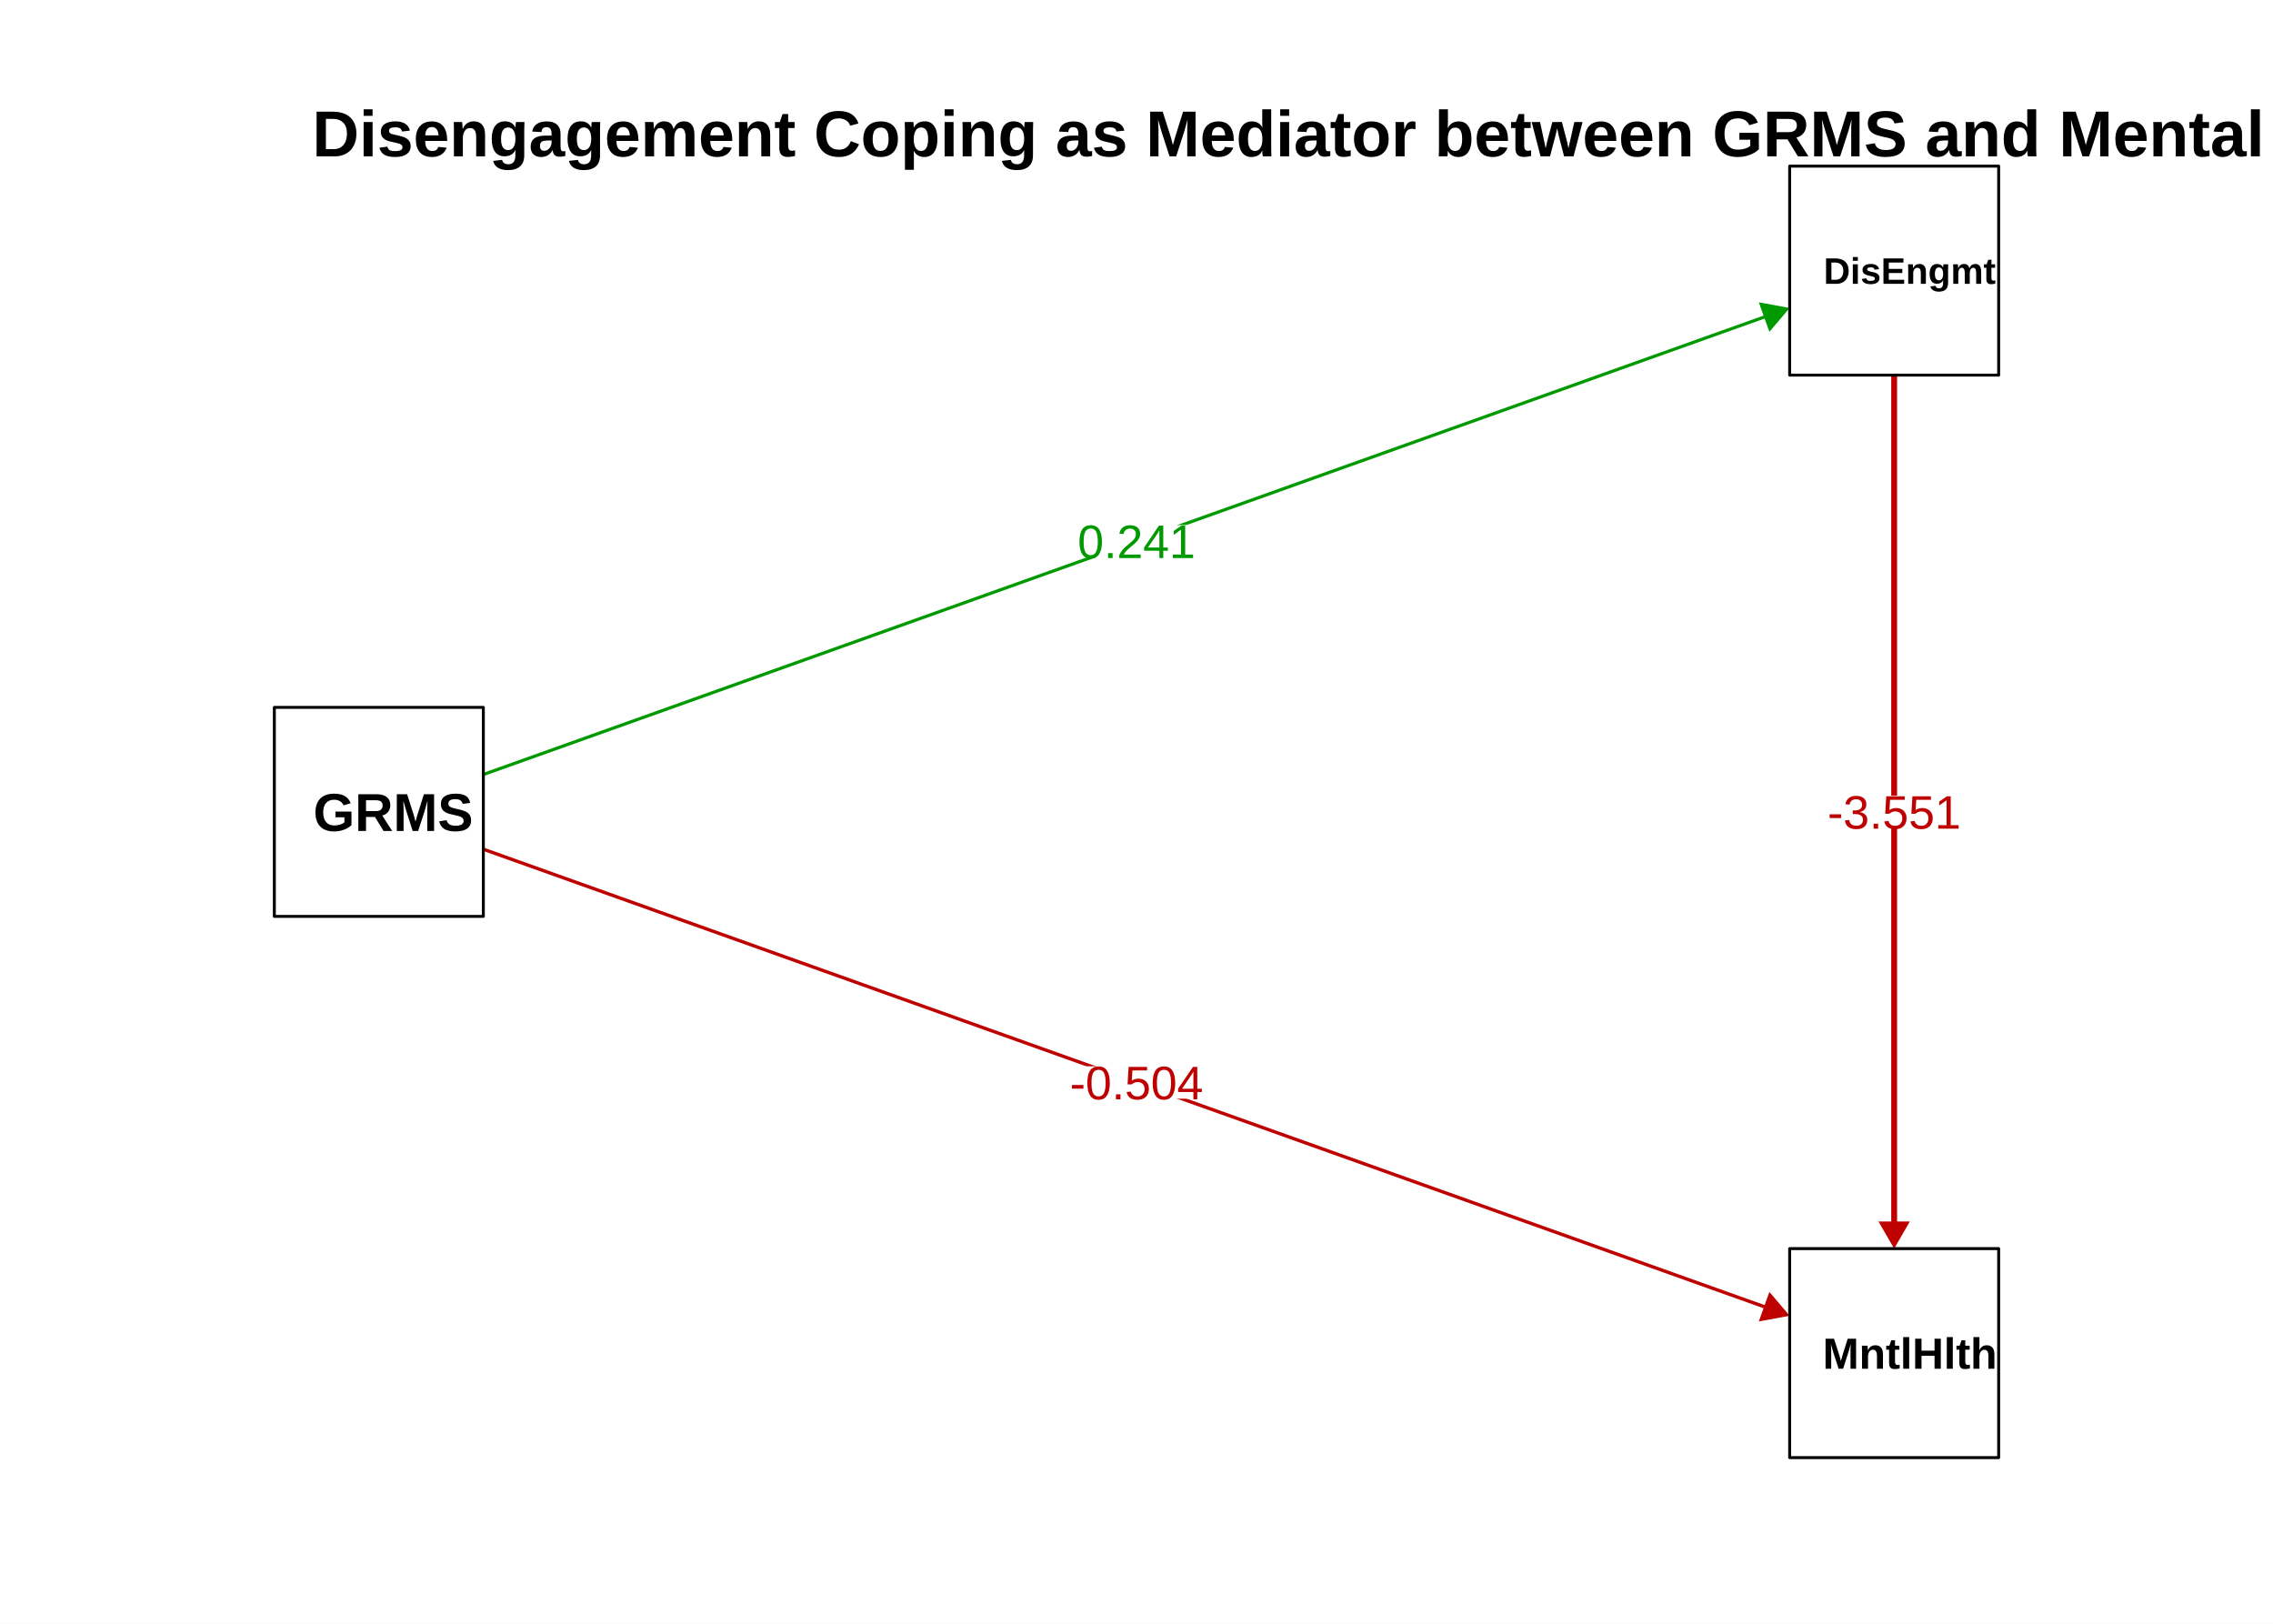
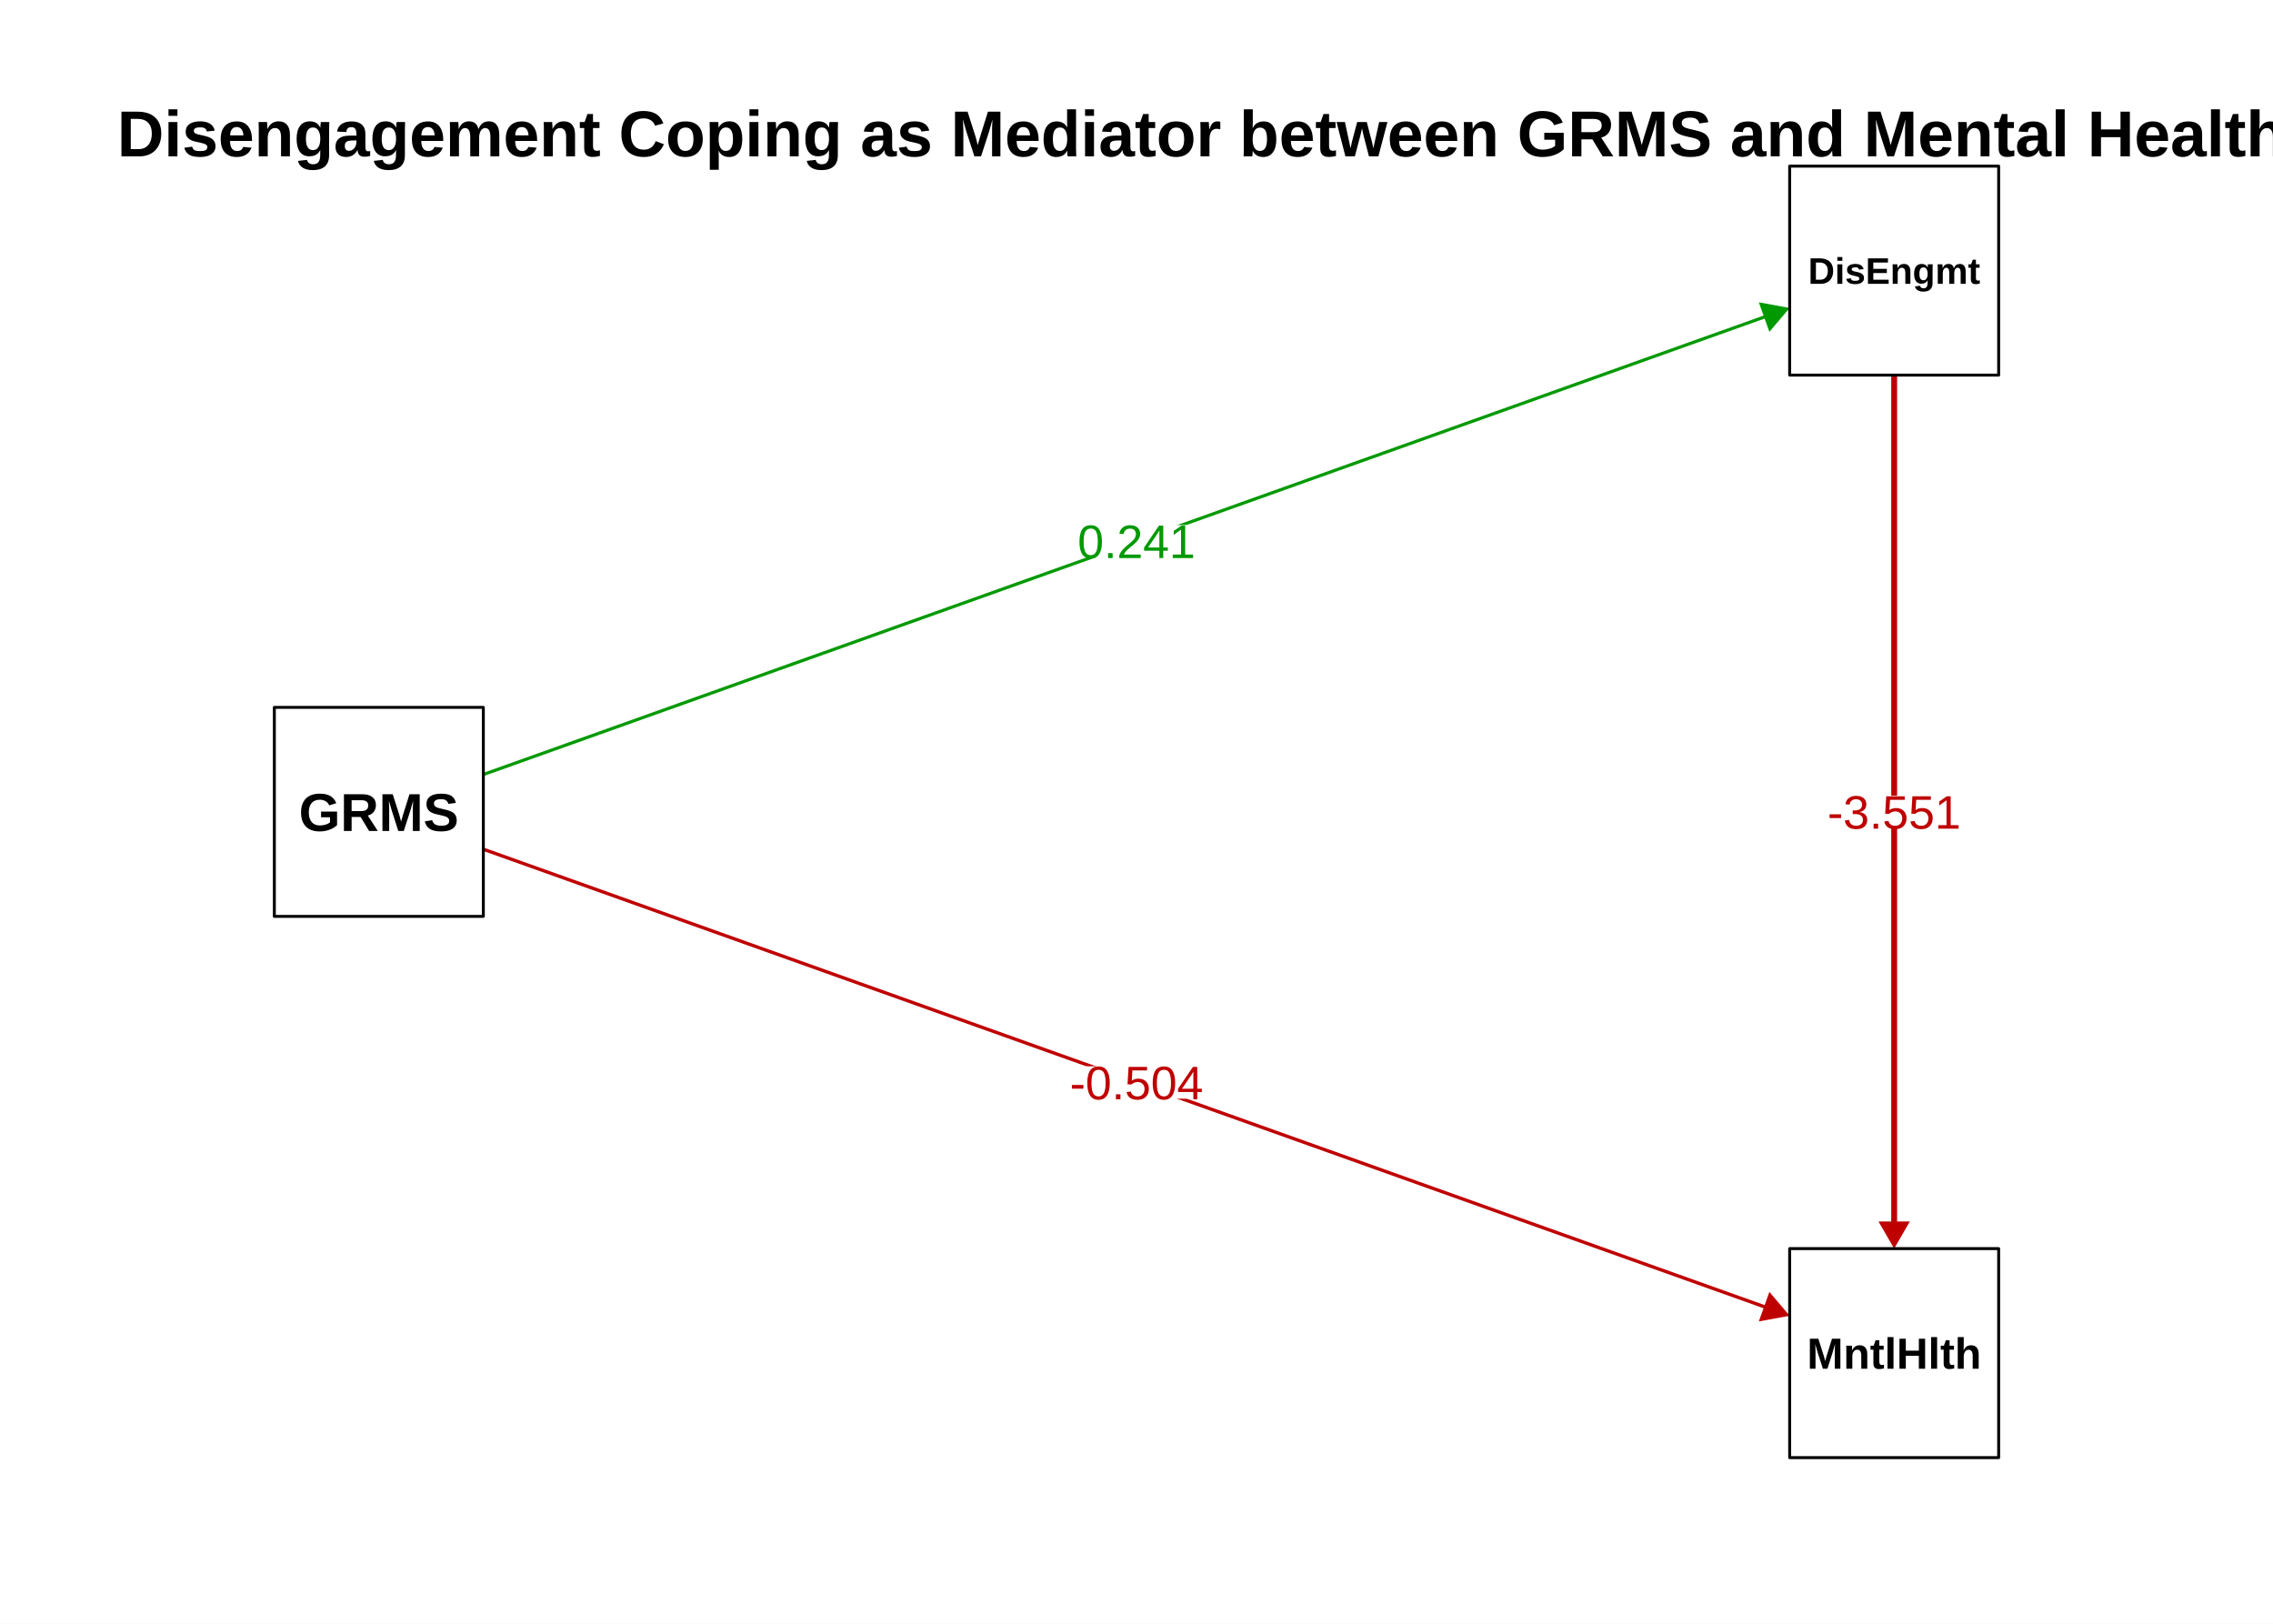
- <svg xmlns="http://www.w3.org/2000/svg" viewBox="0 0 504.00 360.00">
+ <svg xmlns="http://www.w3.org/2000/svg" class="svglite" width="504.00pt" height="360.00pt" viewBox="0 0 504.00 360.00">
  <defs>
    <style type="text/css">
-     line, polyline, polygon, path, rect, circle {
+     .svglite line, .svglite polyline, .svglite polygon, .svglite path, .svglite rect, .svglite circle {
      fill: none;
      stroke: #000000;
      stroke-linecap: round;
      stroke-linejoin: round;
      stroke-miterlimit: 10.00;
    }
  </style>
  </defs>
  <rect width="100%" height="100%" style="stroke: none; fill: #FFFFFF;" />
-   <polyline points="107.17,171.72 391.16,70.30 " style="stroke-width: 0.70; stroke: #009900;" />
-   <polygon points="392.33,73.57 396.83,68.28 389.99,67.03 " style="stroke-width: 0.75; stroke: none; fill: #009900;" />
-   <polyline points="107.17,188.28 391.16,289.70 " style="stroke-width: 0.74; stroke: #BF0000;" />
-   <polygon points="389.99,292.97 396.83,291.72 392.33,286.43 " style="stroke-width: 0.75; stroke: none; fill: #BF0000;" />
-   <polyline points="420.00,83.17 420.00,270.81 " style="stroke-width: 1.30; stroke: #BF0000;" />
-   <polygon points="416.52,270.81 420.00,276.83 423.48,270.81 " style="stroke-width: 0.75; stroke: none; fill: #BF0000;" />
-   <polygon points="239.49,123.59 264.51,123.59 264.51,116.41 239.49,116.41 " style="stroke-width: 0.75; stroke: none; fill: #FFFFFF;" />
-   <polygon points="236.57,243.59 267.43,243.59 267.43,236.41 236.57,236.41 " style="stroke-width: 0.75; stroke: none; fill: #FFFFFF;" />
-   <polygon points="404.57,183.59 435.43,183.59 435.43,176.41 404.57,176.41 " style="stroke-width: 0.75; stroke: none; fill: #FFFFFF;" />
-   <text x="238.95" y="123.73" style="font-size: 10.43px; fill: #009900; font-family: Arial;" textLength="26.09px" lengthAdjust="spacingAndGlyphs">0.241</text>
-   <text x="237.22" y="243.73" style="font-size: 10.43px; fill: #BF0000; font-family: Arial;" textLength="29.57px" lengthAdjust="spacingAndGlyphs">-0.504</text>
-   <text x="405.22" y="183.73" style="font-size: 10.43px; fill: #BF0000; font-family: Arial;" textLength="29.57px" lengthAdjust="spacingAndGlyphs">-3.551</text>
-   <polygon points="396.83,323.17 443.17,323.17 443.17,276.83 396.83,276.83 " style="stroke-width: 0.75; stroke: none; fill: #FFFFFF;" />
-   <polyline points="396.83,323.17 443.17,323.17 443.17,276.83 396.83,276.83 396.83,323.17 " style="stroke-width: 0.75; stroke: none;" />
-   <rect x="396.83" y="276.83" width="46.34" height="46.34" style="stroke-width: 0.65;" />
-   <polygon points="396.83,83.17 443.17,83.17 443.17,36.83 396.83,36.83 " style="stroke-width: 0.75; stroke: none; fill: #FFFFFF;" />
-   <polyline points="396.83,83.17 443.17,83.17 443.17,36.83 396.83,36.83 396.83,83.17 " style="stroke-width: 0.75; stroke: none;" />
-   <rect x="396.83" y="36.83" width="46.34" height="46.34" style="stroke-width: 0.65;" />
-   <polygon points="60.83,203.17 107.17,203.17 107.17,156.83 60.83,156.83 " style="stroke-width: 0.75; stroke: none; fill: #FFFFFF;" />
-   <polyline points="60.83,203.17 107.17,203.17 107.17,156.83 60.83,156.83 60.83,203.17 " style="stroke-width: 0.75; stroke: none;" />
-   <rect x="60.83" y="156.83" width="46.34" height="46.34" style="stroke-width: 0.65;" />
-   <text x="404.15" y="303.46" style="font-size: 9.67px; font-weight: bold; font-family: Arial;" textLength="31.70px" lengthAdjust="spacingAndGlyphs">MntlHlth</text>
-   <text x="404.35" y="62.93" style="font-size: 8.18px; font-weight: bold; font-family: Arial;" textLength="31.30px" lengthAdjust="spacingAndGlyphs">DisEngmt</text>
-   <text x="69.46" y="184.23" style="font-size: 11.82px; font-weight: bold; font-family: Arial;" textLength="29.07px" lengthAdjust="spacingAndGlyphs">GRMS</text>
-   <text x="69.23" y="34.67" style="font-size: 14.40px; font-weight: bold; font-family: Arial;" textLength="394.35px" lengthAdjust="spacingAndGlyphs">Disengagement Coping as Mediator between GRMS and Mental Health</text>
+   <defs>
+     <clipPath id="cpMC4wMHw1MDQuMDB8MC4wMHwzNjAuMDA=">
+       <rect x="0.00" y="0.00" width="504.00" height="360.00" />
+     </clipPath>
+   </defs>
+   <g clip-path="url(#cpMC4wMHw1MDQuMDB8MC4wMHwzNjAuMDA=)">
+     <polyline points="107.17,171.72 391.16,70.30 " style="stroke-width: 0.70; stroke: #009900;" />
+     <polygon points="392.33,73.57 396.83,68.28 389.99,67.03 " style="stroke-width: 0.75; stroke: none; fill: #009900;" />
+     <polyline points="107.17,188.28 391.16,289.70 " style="stroke-width: 0.74; stroke: #BF0000;" />
+     <polygon points="389.99,292.97 396.83,291.72 392.33,286.43 " style="stroke-width: 0.75; stroke: none; fill: #BF0000;" />
+     <polyline points="420.00,83.17 420.00,270.81 " style="stroke-width: 1.30; stroke: #BF0000;" />
+     <polygon points="416.52,270.81 420.00,276.83 423.48,270.81 " style="stroke-width: 0.75; stroke: none; fill: #BF0000;" />
+     <polygon points="239.49,123.59 264.51,123.59 264.51,116.41 239.49,116.41 " style="stroke-width: 0.75; stroke: none; fill: #FFFFFF;" />
+     <polygon points="236.57,243.59 267.43,243.59 267.43,236.41 236.57,236.41 " style="stroke-width: 0.75; stroke: none; fill: #FFFFFF;" />
+     <polygon points="404.57,183.59 435.43,183.59 435.43,176.41 404.57,176.41 " style="stroke-width: 0.75; stroke: none; fill: #FFFFFF;" />
+     <text x="252.00" y="123.73" text-anchor="middle" style="font-size: 10.43px; fill: #009900; font-family: Arial;" textLength="26.08px" lengthAdjust="spacingAndGlyphs">0.241</text>
+     <text x="252.00" y="243.73" text-anchor="middle" style="font-size: 10.43px; fill: #BF0000; font-family: Arial;" textLength="29.55px" lengthAdjust="spacingAndGlyphs">-0.504</text>
+     <text x="420.00" y="183.73" text-anchor="middle" style="font-size: 10.43px; fill: #BF0000; font-family: Arial;" textLength="29.55px" lengthAdjust="spacingAndGlyphs">-3.551</text>
+     <polygon points="396.83,323.17 443.17,323.17 443.17,276.83 396.83,276.83 " style="stroke-width: 0.75; stroke: none; fill: #FFFFFF;" />
+     <polyline points="396.83,323.17 443.17,323.17 443.17,276.83 396.83,276.83 396.83,323.17 " style="stroke-width: 0.75; stroke: none;" />
+     <rect x="396.83" y="276.83" width="46.34" height="46.34" style="stroke-width: 0.65;" />
+     <polygon points="396.83,83.17 443.17,83.17 443.17,36.83 396.83,36.83 " style="stroke-width: 0.75; stroke: none; fill: #FFFFFF;" />
+     <polyline points="396.83,83.17 443.17,83.17 443.17,36.83 396.83,36.83 396.83,83.17 " style="stroke-width: 0.75; stroke: none;" />
+     <rect x="396.83" y="36.83" width="46.34" height="46.34" style="stroke-width: 0.65;" />
+     <polygon points="60.83,203.17 107.17,203.17 107.17,156.83 60.83,156.83 " style="stroke-width: 0.75; stroke: none; fill: #FFFFFF;" />
+     <polyline points="60.83,203.17 107.17,203.17 107.17,156.83 60.83,156.83 60.83,203.17 " style="stroke-width: 0.75; stroke: none;" />
+     <rect x="60.83" y="156.83" width="46.34" height="46.34" style="stroke-width: 0.65;" />
+     <text x="420.00" y="303.46" text-anchor="middle" style="font-size: 9.67px; font-weight: bold; font-family: Arial;" textLength="31.67px" lengthAdjust="spacingAndGlyphs">MntlHlth</text>
+     <text x="420.00" y="62.92" text-anchor="middle" style="font-size: 8.18px; font-weight: bold; font-family: Arial;" textLength="31.28px" lengthAdjust="spacingAndGlyphs">DisEngmt</text>
+     <text x="84.00" y="184.23" text-anchor="middle" style="font-size: 11.82px; font-weight: bold; font-family: Arial;" textLength="29.06px" lengthAdjust="spacingAndGlyphs">GRMS</text>
+     <text x="266.40" y="34.67" text-anchor="middle" style="font-size: 14.40px; font-weight: bold; font-family: Arial;" textLength="394.18px" lengthAdjust="spacingAndGlyphs">Disengagement Coping as Mediator between GRMS and Mental Health</text>
+   </g>
</svg>
